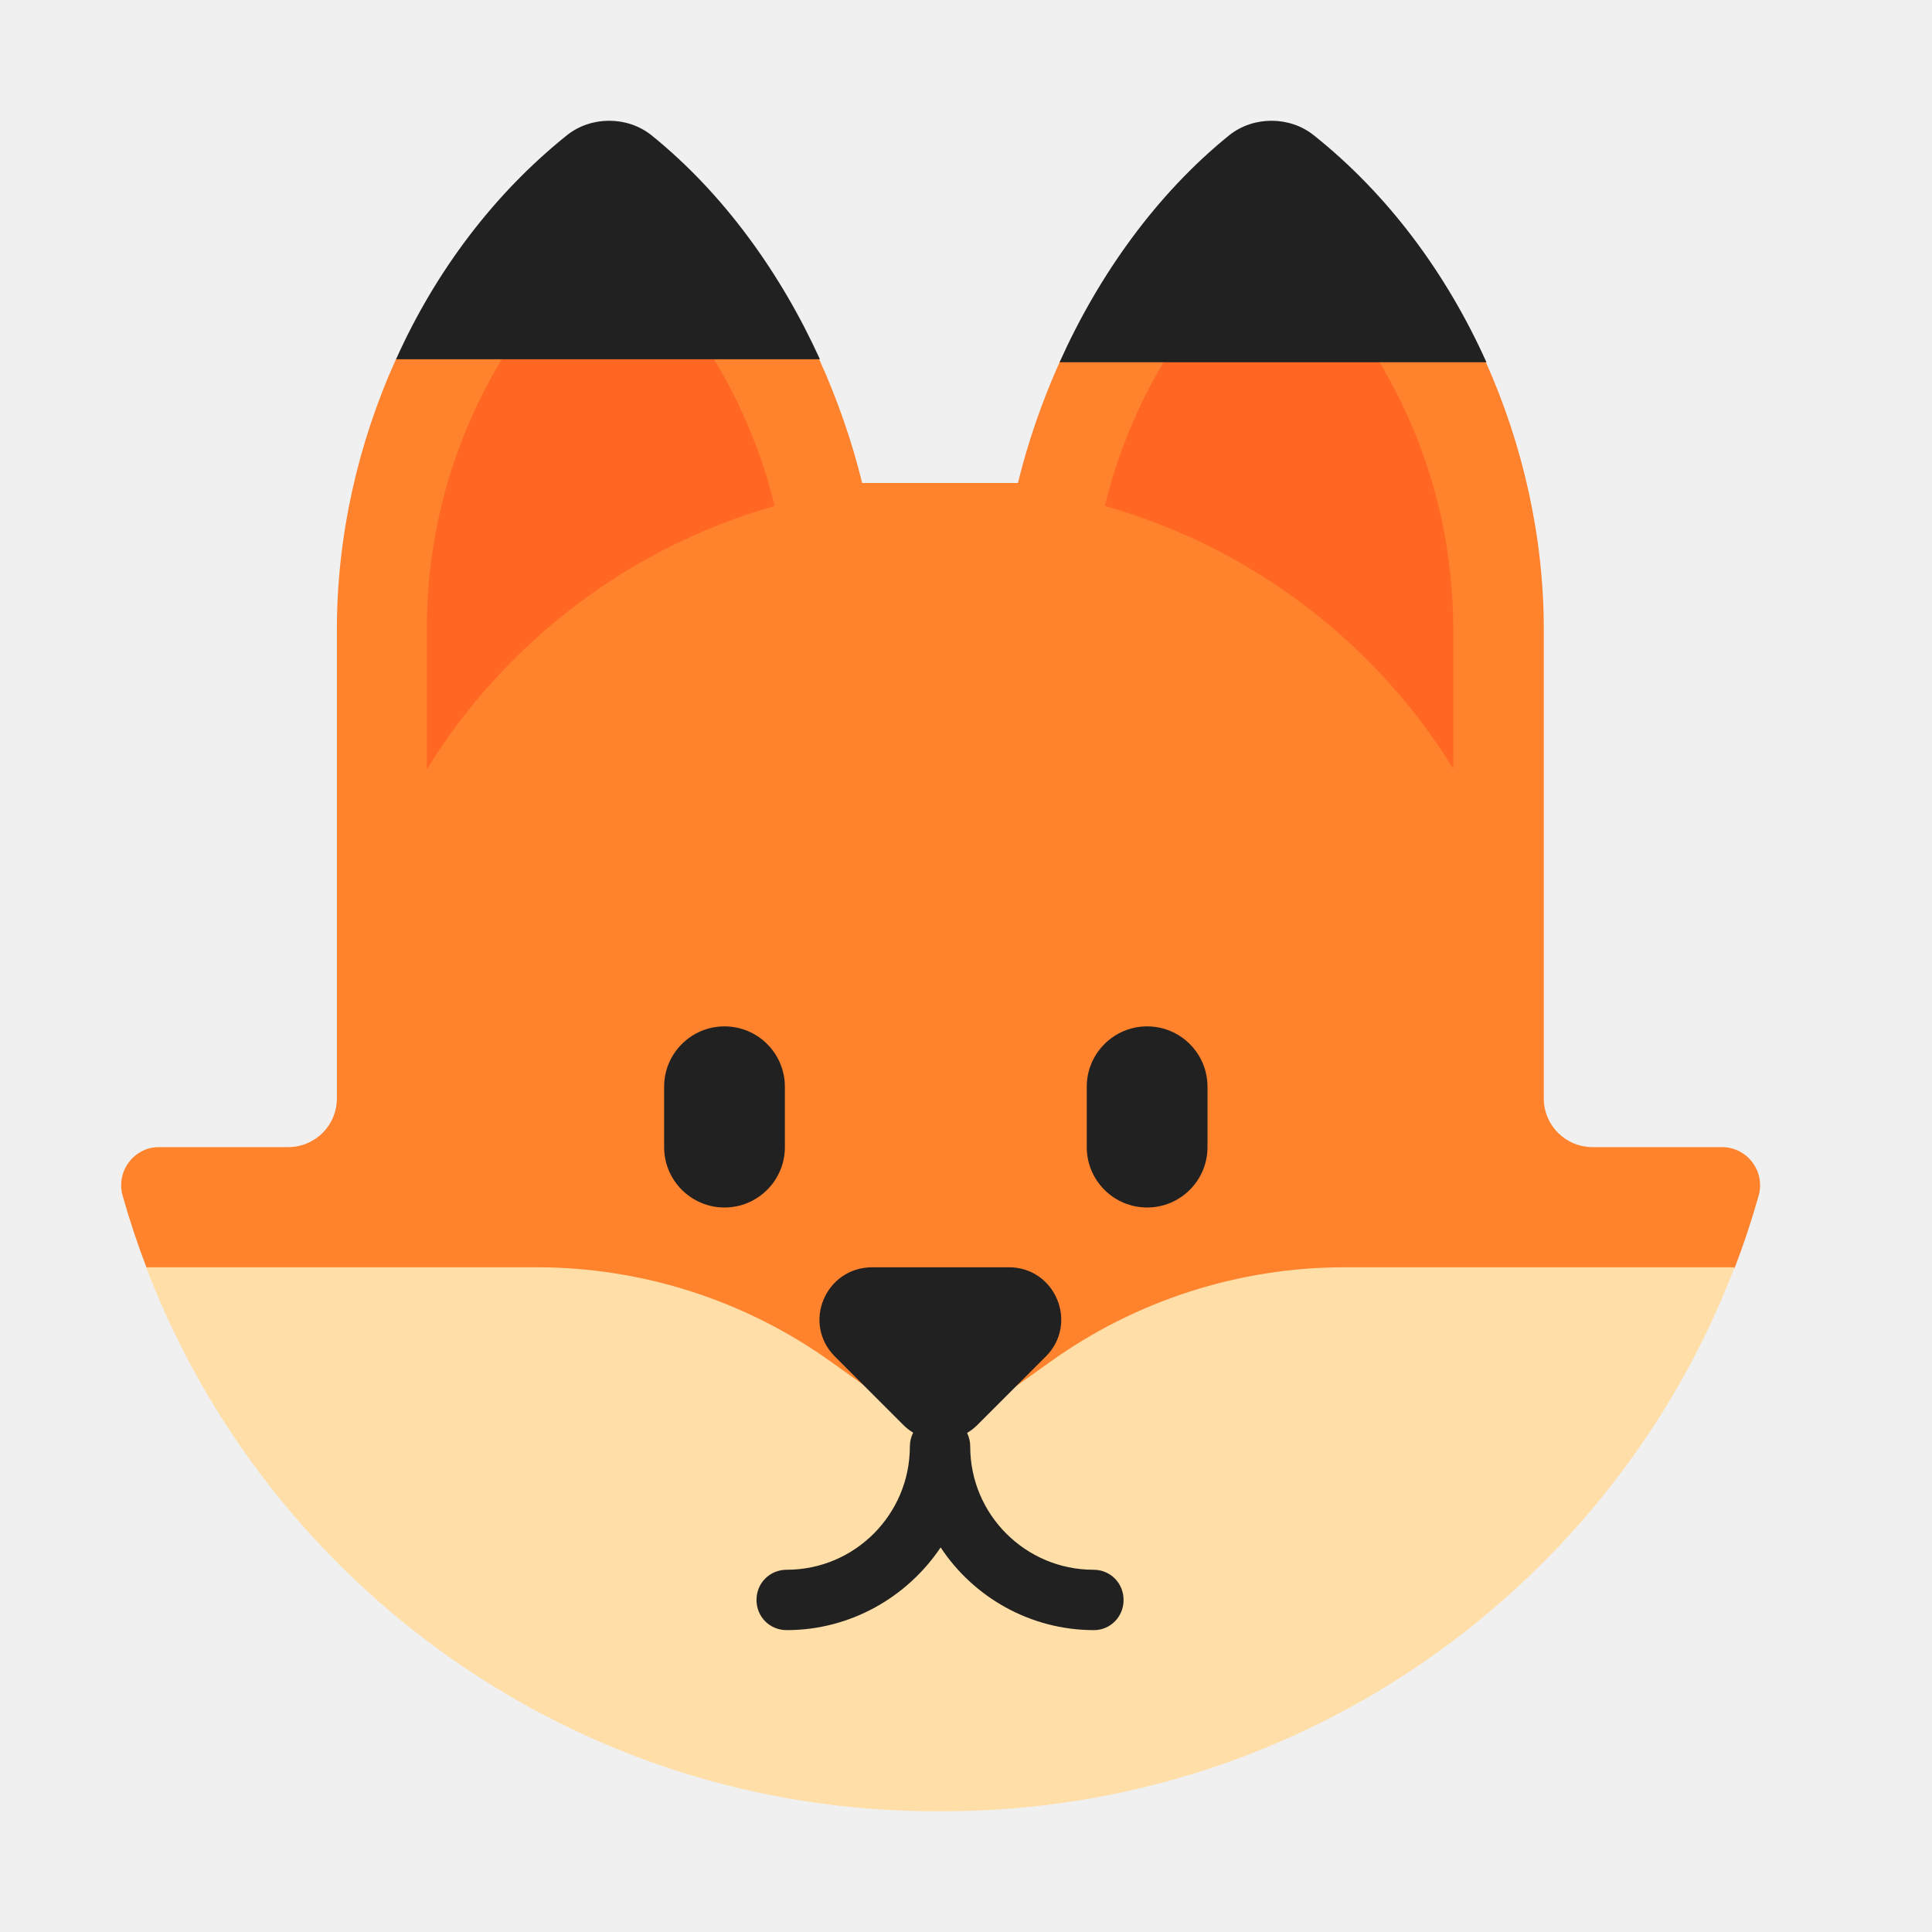
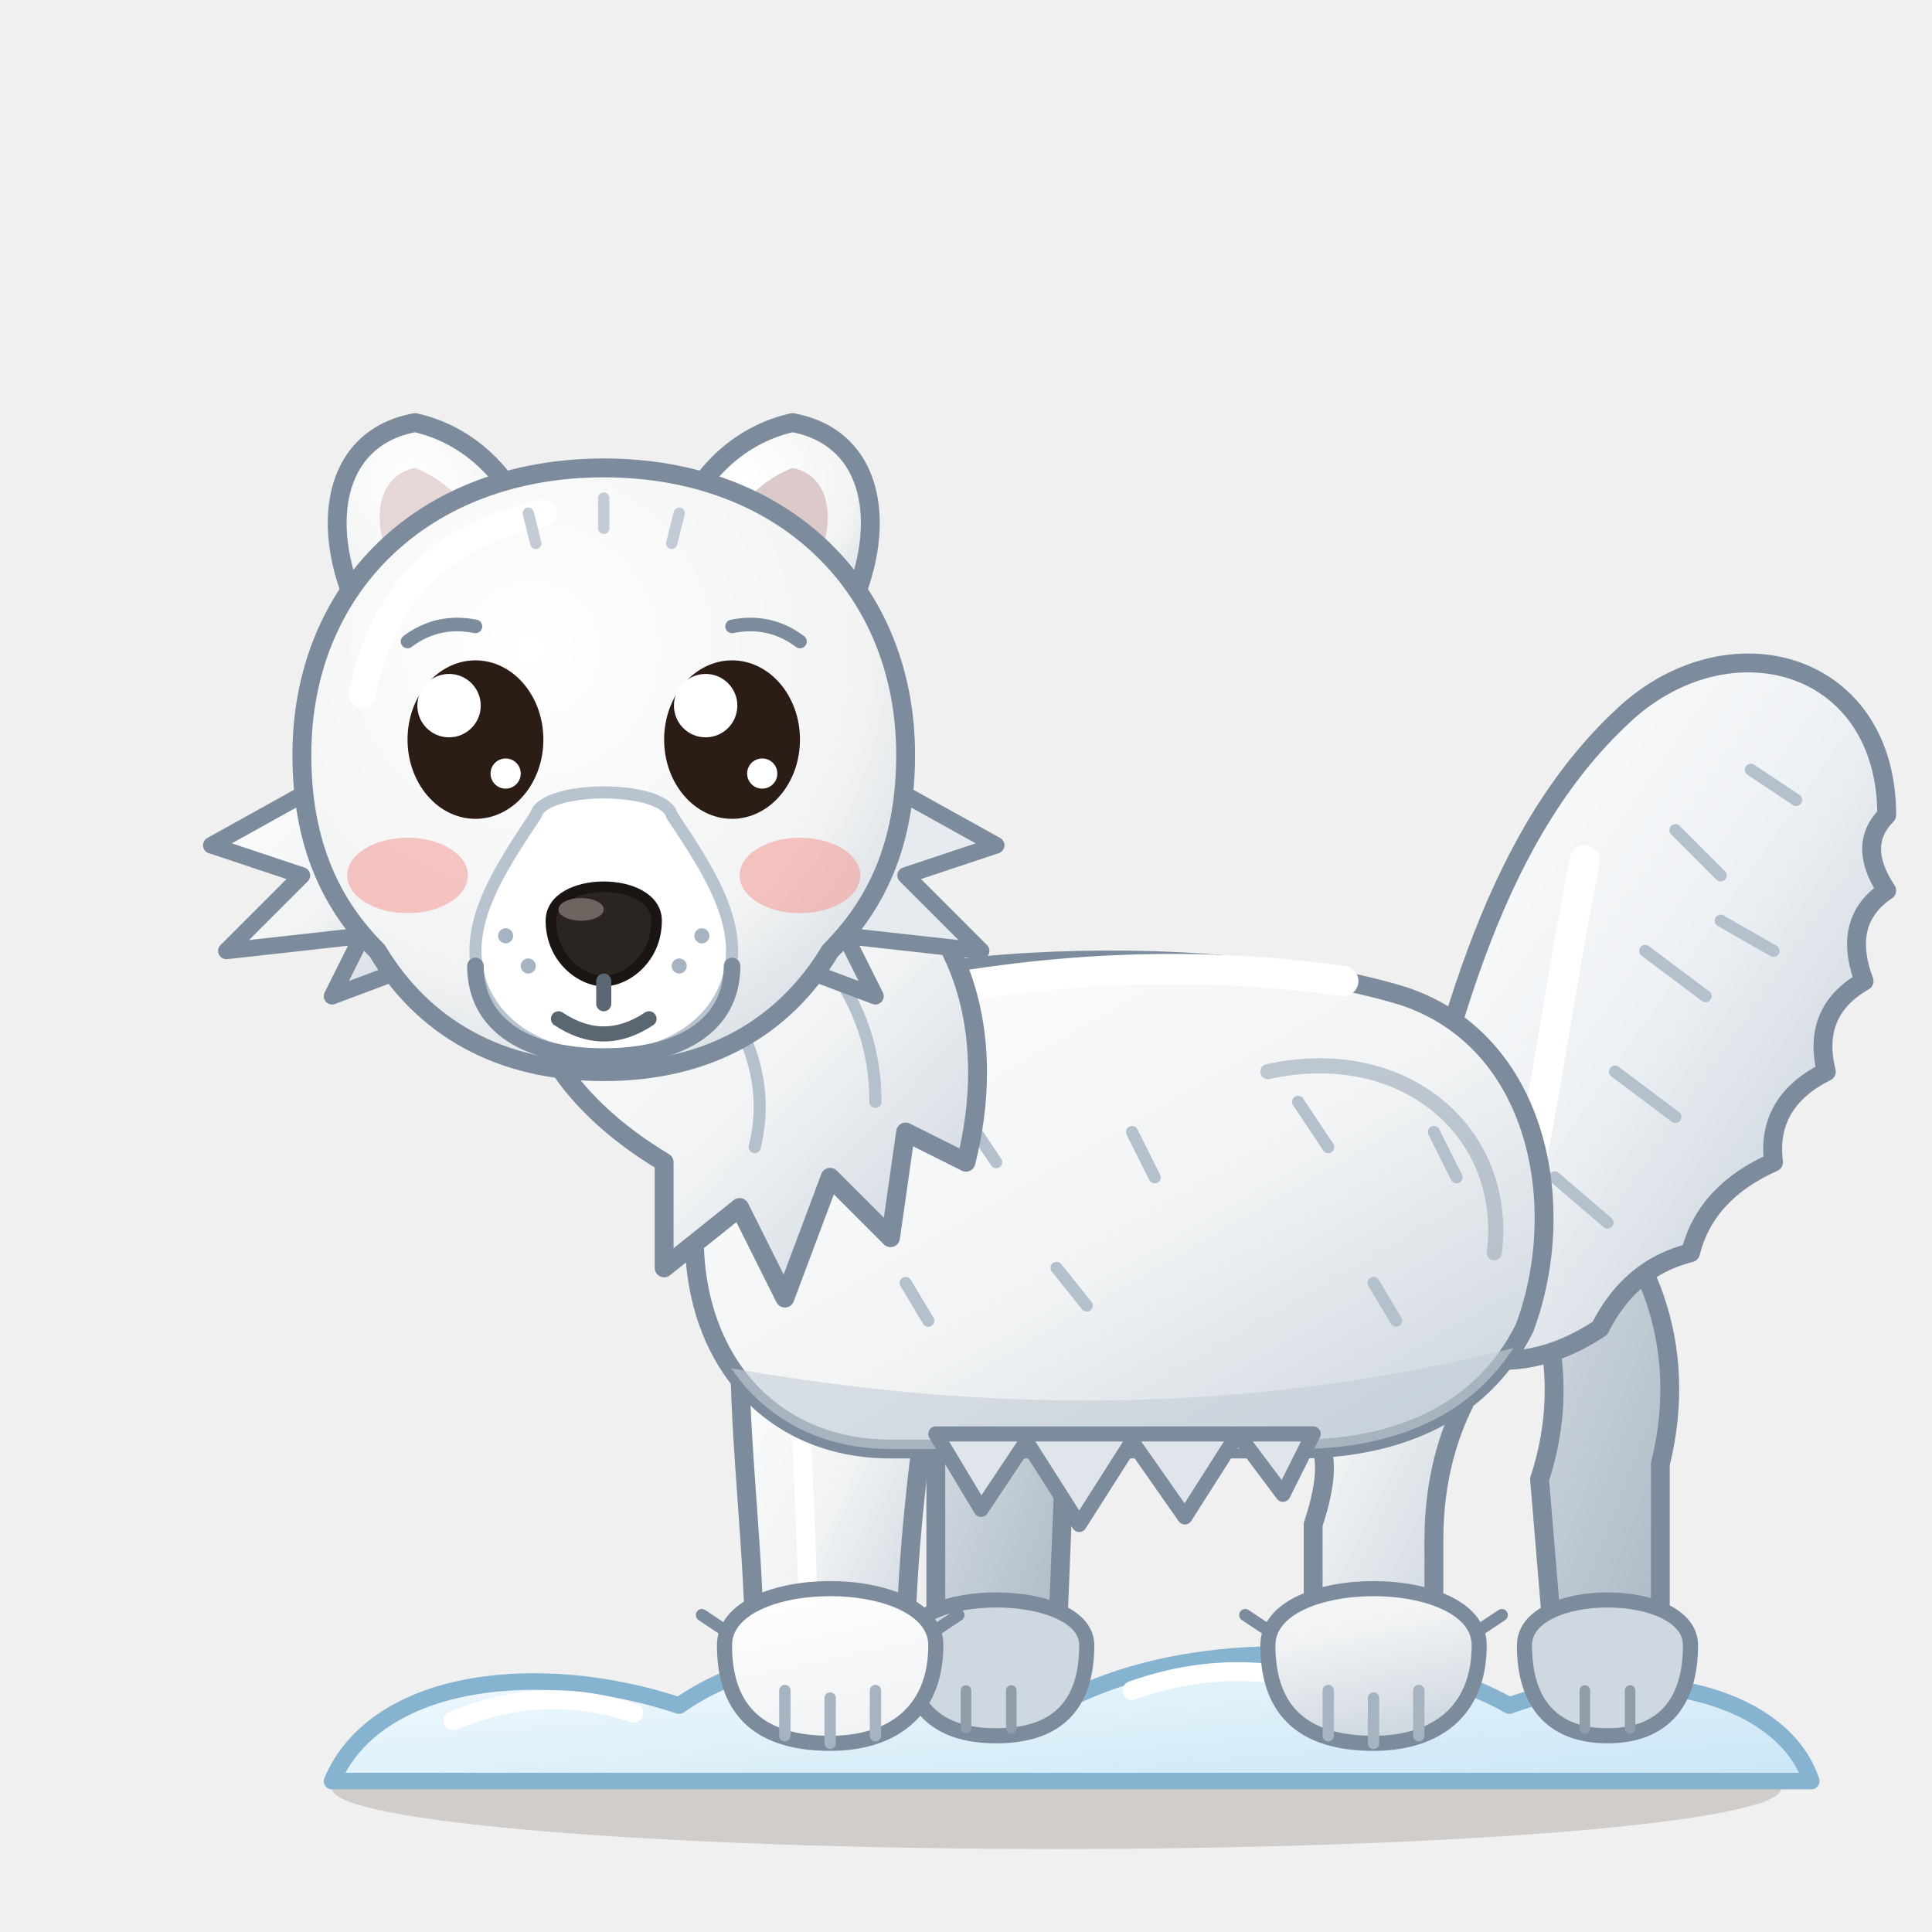
- <svg xmlns="http://www.w3.org/2000/svg" width="32" height="32" viewBox="0 0 32 32" fill="none">
-   <path d="M17.558 5.981C17.261 6.64 17.026 7.322 16.86 8H14.28C14.111 7.309 13.87 6.614 13.565 5.943L10.031 5.023L6.565 5.936C5.926 7.341 5.58 8.889 5.58 10.42V18.19C5.58 18.64 5.22 19 4.77 19H2.63C2.22 19 1.92 19.4 2.03 19.8C2.146 20.211 2.28 20.614 2.432 21.009L15.585 25.855L28.729 21.008C28.88 20.613 29.014 20.21 29.13 19.8C29.24 19.4 28.94 19 28.52 19H26.38C25.93 19 25.57 18.64 25.57 18.19V10.42C25.57 8.913 25.232 7.384 24.608 5.992L21.041 5.023L17.558 5.981Z" fill="#FF822D" />
-   <path d="M10.19 3.98C11.5 5.15 12.42 6.69 12.83 8.38C10.41 9.07 8.37 10.64 7.07 12.74V10.4C7.07 7.93 8.13 5.61 9.94 3.98C10.01 3.92 10.12 3.92 10.19 3.98Z" fill="#FF6723" />
-   <path d="M24.07 10.42V12.73C22.78 10.64 20.73 9.07 18.3 8.38C18.71 6.69 19.62 5.16 20.93 3.99C21 3.93 21.11 3.93 21.18 3.99C23.01 5.61 24.07 7.94 24.07 10.42Z" fill="#FF6723" />
-   <path d="M28.73 20.99H22.27C20.52 20.99 18.81 21.54 17.39 22.56L15.58 23.85L13.77 22.56C12.35 21.54 10.64 20.99 8.89 20.99H2.42C4.43 26.26 9.53 30 15.5 30C15.52 30 15.55 30 15.57 30C15.59 30 15.62 30 15.64 30C21.62 29.99 26.72 26.25 28.73 20.99Z" fill="#FFDEA7" />
-   <path d="M13.58 5.95C12.93 4.52 11.98 3.2 10.79 2.24C10.59 2.08 10.34 2 10.09 2C9.84 2 9.59 2.08 9.39 2.24C8.18 3.21 7.21 4.5 6.56 5.95H13.58Z" fill="#212121" />
-   <path d="M21.76 2.24C21.56 2.08 21.31 2 21.06 2C20.81 2 20.56 2.08 20.36 2.24C19.16 3.21 18.2 4.55 17.55 6H24.62C23.96 4.53 22.99 3.22 21.76 2.24Z" fill="#212121" />
-   <path d="M11 18C11 17.448 11.448 17 12 17C12.552 17 13 17.448 13 18V19C13 19.552 12.552 20 12 20C11.448 20 11 19.552 11 19V18Z" fill="#212121" />
-   <path d="M18 18C18 17.448 18.448 17 19 17C19.552 17 20 17.448 20 18V19C20 19.552 19.552 20 19 20C18.448 20 18 19.552 18 19V18Z" fill="#212121" />
-   <path d="M15.58 25.63C16.12 26.45 17.06 27 18.12 27C18.39 27 18.61 26.78 18.61 26.5C18.61 26.22 18.39 26 18.11 26C16.99 26 16.07 25.09 16.07 23.96C16.07 23.878 16.051 23.802 16.018 23.734C16.079 23.698 16.137 23.653 16.19 23.6L17.32 22.47C17.87 21.92 17.48 20.99 16.71 20.99H14.45C13.67 20.99 13.28 21.92 13.83 22.47L14.96 23.6C15.011 23.651 15.066 23.694 15.125 23.729C15.09 23.798 15.07 23.876 15.07 23.96C15.07 25.08 14.16 26 13.03 26C12.75 26 12.53 26.22 12.53 26.5C12.53 26.78 12.75 27 13.03 27C14.09 27 15.03 26.45 15.58 25.63Z" fill="#212121" />
+ <svg xmlns="http://www.w3.org/2000/svg" viewBox="0 0 256 256">
+   <defs>
+     <linearGradient id="raposa-pelo" x1="0" y1="0" x2="1" y2="1">
+       <stop offset="0" stop-color="#ffffff" />
+       <stop offset="0.55" stop-color="#f1f3f4" />
+       <stop offset="1" stop-color="#c7d1db" />
+     </linearGradient>
+     <linearGradient id="raposa-tras" x1="0" y1="0" x2="1" y2="1">
+       <stop offset="0" stop-color="#dde3e9" />
+       <stop offset="1" stop-color="#aab7c4" />
+     </linearGradient>
+     <radialGradient id="raposa-cabeca" cx="0.38" cy="0.3" r="0.85">
+       <stop offset="0" stop-color="#ffffff" />
+       <stop offset="0.65" stop-color="#f2f3f3" />
+       <stop offset="1" stop-color="#cdd6df" />
+     </radialGradient>
+     <linearGradient id="raposa-cauda" x1="0" y1="0" x2="1" y2="1">
+       <stop offset="0" stop-color="#ffffff" />
+       <stop offset="0.5" stop-color="#eef1f4" />
+       <stop offset="1" stop-color="#b9c5d1" />
+     </linearGradient>
+     <linearGradient id="raposa-neve" x1="0" y1="0" x2="1" y2="1">
+       <stop offset="0" stop-color="#f4fbff" />
+       <stop offset="1" stop-color="#c9e6f5" />
+     </linearGradient>
+     <clipPath id="raposa-clip-corpo">
+       <path d="M96 128 C110 116 160 114 186 122 C204 128 208 150 202 166 C196 178 184 182 172 182 L118 182 C102 182 92 170 92 154 C92 142 92 134 96 128 Z" />
+     </clipPath>
+   </defs>
+   <g id="sombra">
+     <ellipse cx="140" cy="237" rx="96" ry="8" fill="#3b2a1a" opacity="0.18" />
+   </g>
+   <g id="neve" stroke-linejoin="round" stroke-linecap="round">
+     <path d="M44 236 C50 222 72 220 90 226 C104 216 128 218 140 226 C158 216 186 218 200 226 C216 220 236 224 240 236 Z" fill="url(#raposa-neve)" stroke="#86b4d0" stroke-width="2.2" />
+     <path d="M60 228 q12 -5 24 -1 M150 224 q14 -5 28 0" fill="none" stroke="#ffffff" stroke-width="2.5" />
+   </g>
+   <g id="patas-tras" stroke-linejoin="round" stroke-linecap="round">
+     <path d="M124 170 L124 220 L140 220 L142 170 Z" fill="url(#raposa-tras)" stroke="#7d8c9c" stroke-width="2.5" />
+     <path d="M196 160 C206 170 208 184 204 196 L206 220 L220 220 L220 194 C224 178 218 164 208 156 Z" fill="url(#raposa-tras)" stroke="#7d8c9c" stroke-width="2.5" />
+     <path d="M120 218 C120 210 144 210 144 218 C144 226 140 230 132 230 C124 230 120 226 120 218 Z M202 218 C202 210 224 210 224 218 C224 226 220 230 213 230 C206 230 202 226 202 218 Z" fill="#cfd8e0" stroke="#7d8c9c" stroke-width="2" />
+     <path d="M128 224 v5 M134 224 v5 M210 224 v5 M216 224 v5" stroke="#8f9dab" stroke-width="1.4" />
+   </g>
+   <g id="cauda" transform="translate(0 10)" stroke-linejoin="round" stroke-linecap="round">
+     <path d="M186 150 C192 126 198 100 216 84 C230 72 250 78 250 98 Q246 102 250 108 Q244 112 247 120 Q240 124 242 132 Q234 136 235 144 Q226 148 224 156 Q216 158 212 166 C200 174 188 170 186 160 Z" fill="url(#raposa-cauda)" stroke="#7d8c9c" stroke-width="2.5" />
+     <path d="M210 104 C206 124 204 142 200 156" fill="none" stroke="#ffffff" stroke-width="4" />
+     <g fill="none" stroke="#b4c1cd" stroke-width="1.6">
+       <path d="M222 100 l6 6 M218 116 l8 6 M214 132 l8 6 M206 146 l7 6 M232 92 l6 4 M228 112 l7 4" />
+     </g>
+   </g>
+   <g id="patas-frente" stroke-linejoin="round" stroke-linecap="round">
+     <path d="M98 164 C98 184 100 204 100 220 L120 220 C120 204 122 184 124 164 Z" fill="url(#raposa-pelo)" />
+     <path d="M98 178 C98 192 100 206 100 220 M120 220 C120 206 122 192 123 184" fill="none" stroke="#7d8c9c" stroke-width="2.5" />
+     <path d="M106 176 C106 192 107 204 107 212" fill="none" stroke="#ffffff" stroke-width="2.5" />
+     <path d="M160 160 C186 154 198 164 194 182 C192 190 190 196 190 204 L190 220 L174 220 L174 202 C176 196 176 192 174 186 C162 178 158 166 160 150 Z" fill="url(#raposa-pelo)" />
+     <path d="M174 220 L174 202 C176 196 176 192 174 190 M190 220 L190 204 C190 196 192 190 194 186" fill="none" stroke="#7d8c9c" stroke-width="2.5" />
+     <path d="M96 218 C96 208 124 208 124 218 C124 227 118 231 110 231 C101 231 96 227 96 218 Z M168 218 C168 208 196 208 196 218 C196 227 190 231 182 231 C173 231 168 227 168 218 Z" fill="url(#raposa-pelo)" stroke="#7d8c9c" stroke-width="2" />
+     <path d="M104 224 v6 M110 225 v6 M116 224 v6 M176 224 v6 M182 225 v6 M188 224 v6" stroke="#a6b3c0" stroke-width="1.5" />
+     <path d="M96 216 l-3 -2 M124 216 l3 -2 M168 216 l-3 -2 M196 216 l3 -2" stroke="#7d8c9c" stroke-width="1.6" />
+   </g>
+   <g id="corpo" transform="translate(0 10)" stroke-linejoin="round" stroke-linecap="round">
+     <path d="M96 128 C110 116 160 114 186 122 C204 128 208 150 202 166 C196 178 184 182 172 182 L118 182 C102 182 92 170 92 154 C92 142 92 134 96 128 Z" fill="url(#raposa-pelo)" stroke="#7d8c9c" stroke-width="2.5" />
+     <g clip-path="url(#raposa-clip-corpo)">
+       <path d="M90 170 C130 178 170 178 210 166 L210 190 L90 190 Z" fill="#c3cdd7" opacity="0.6" />
+     </g>
+     <g fill="none" stroke="#b4c1cd" stroke-width="1.6">
+       <path d="M128 138 l4 6 M150 140 l3 6 M172 136 l4 6 M190 140 l3 6 M140 158 l4 5 M182 160 l3 5 M120 160 l3 5" />
+     </g>
+     <path d="M120 122 Q150 116 178 120" fill="none" stroke="#ffffff" stroke-width="4" />
+     <path d="M124 180 L130 190 L136 181 L143 192 L150 181 L157 191 L164 180 L170 188 L174 180 Z" fill="#dfe5eb" stroke="#7d8c9c" stroke-width="2" />
+     <path d="M168 132 C186 128 200 140 198 156" fill="none" stroke="#a6b3c0" stroke-width="2" opacity="0.7" />
+   </g>
+   <g id="peito" transform="translate(0 8)" stroke-linejoin="round" stroke-linecap="round">
+     <path d="M70 116 C76 100 104 98 118 108 C128 116 132 130 128 146 L120 142 L118 156 L110 148 L104 164 L98 152 L88 160 L88 146 C78 140 68 130 70 116 Z" fill="url(#raposa-pelo)" stroke="#7d8c9c" stroke-width="2.5" />
+     <path d="M110 120 q6 8 6 18 M98 128 q4 8 2 16" fill="none" stroke="#b4c1cd" stroke-width="1.6" />
+   </g>
+   <g id="cabeca" transform="translate(0 6)" stroke-linejoin="round" stroke-linecap="round">
+     <path d="M48 76 C42 64 44 52 55 50 C64 52 70 60 71 68 Z" fill="url(#raposa-cabeca)" stroke="#7d8c9c" stroke-width="2.5" />
+     <path d="M52 69 C49 63 50 57 55 56 C60 58 63 62 64 66 Z" fill="#e7d6d6" />
+     <path d="M112 76 C118 64 116 52 105 50 C96 52 90 60 89 68 Z" fill="url(#raposa-cabeca)" stroke="#7d8c9c" stroke-width="2.5" />
+     <path d="M108 69 C111 63 110 57 105 56 C100 58 97 62 96 66 Z" fill="#dccaca" />
+     <path d="M46 96 L28 106 L40 110 L30 120 L48 118 L44 126 L60 120 Z" fill="url(#raposa-pelo)" stroke="#7d8c9c" stroke-width="2.2" />
+     <path d="M114 96 L132 106 L120 110 L130 120 L112 118 L116 126 L100 120 Z" fill="#e6ebef" stroke="#7d8c9c" stroke-width="2.2" />
+     <path d="M80 56 C104 56 120 72 120 94 C120 106 116 114 110 120 C104 130 94 136 80 136 C66 136 56 130 50 120 C44 114 40 106 40 94 C40 72 56 56 80 56 Z" fill="url(#raposa-cabeca)" stroke="#7d8c9c" stroke-width="2.5" />
+     <path d="M48 86 Q52 66 72 62" fill="none" stroke="#ffffff" stroke-width="3.5" />
+     <g fill="none" stroke="#c3ccd6" stroke-width="1.5">
+       <path d="M70 62 l1 4 M80 60 v4 M90 62 l-1 4" />
+     </g>
+     <path d="M71 102 C72 98 88 98 89 102 C93 108 97 114 97 120 C97 128 90 134 80 134 C70 134 63 128 63 120 C63 114 67 108 71 102 Z" fill="#ffffff" stroke="#b7c3cf" stroke-width="1.6" />
+     <path d="M63 122 C63 130 70 134 80 134 C90 134 97 130 97 122" fill="none" stroke="#7d8c9c" stroke-width="2.2" />
+     <path d="M73 116 C73 110 87 110 87 116 C87 121 83 124 80 124 C77 124 73 121 73 116 Z" fill="#2b2522" stroke="#1a1513" stroke-width="1.4" />
+     <ellipse cx="77" cy="114.5" rx="3" ry="1.5" fill="#6e6460" />
+     <path d="M80 124 v3 M74 129 Q80 133 86 129" fill="none" stroke="#5a6672" stroke-width="2" />
+     <g fill="#a6b3c0">
+       <circle cx="70" cy="122" r="1" />
+       <circle cx="67" cy="118" r="1" />
+       <circle cx="90" cy="122" r="1" />
+       <circle cx="93" cy="118" r="1" />
+     </g>
+     <ellipse cx="54" cy="110" rx="8" ry="5" fill="#f4908a" opacity="0.5" />
+     <ellipse cx="106" cy="110" rx="8" ry="5" fill="#f4908a" opacity="0.5" />
+   </g>
+   <g id="olhos" transform="translate(0 6)">
+     <ellipse cx="63" cy="92" rx="9" ry="10.5" fill="#2b1d16" />
+     <ellipse cx="97" cy="92" rx="9" ry="10.5" fill="#2b1d16" />
+     <circle cx="59.5" cy="87.5" r="4.2" fill="#fff" />
+     <circle cx="67" cy="96.5" r="2" fill="#fff" />
+     <circle cx="93.5" cy="87.5" r="4.2" fill="#fff" />
+     <circle cx="101" cy="96.5" r="2" fill="#fff" />
+     <path d="M54 79 q4 -3 9 -2 M106 79 q-4 -3 -9 -2" fill="none" stroke="#7d8c9c" stroke-width="1.8" stroke-linecap="round" />
+   </g>
</svg>
